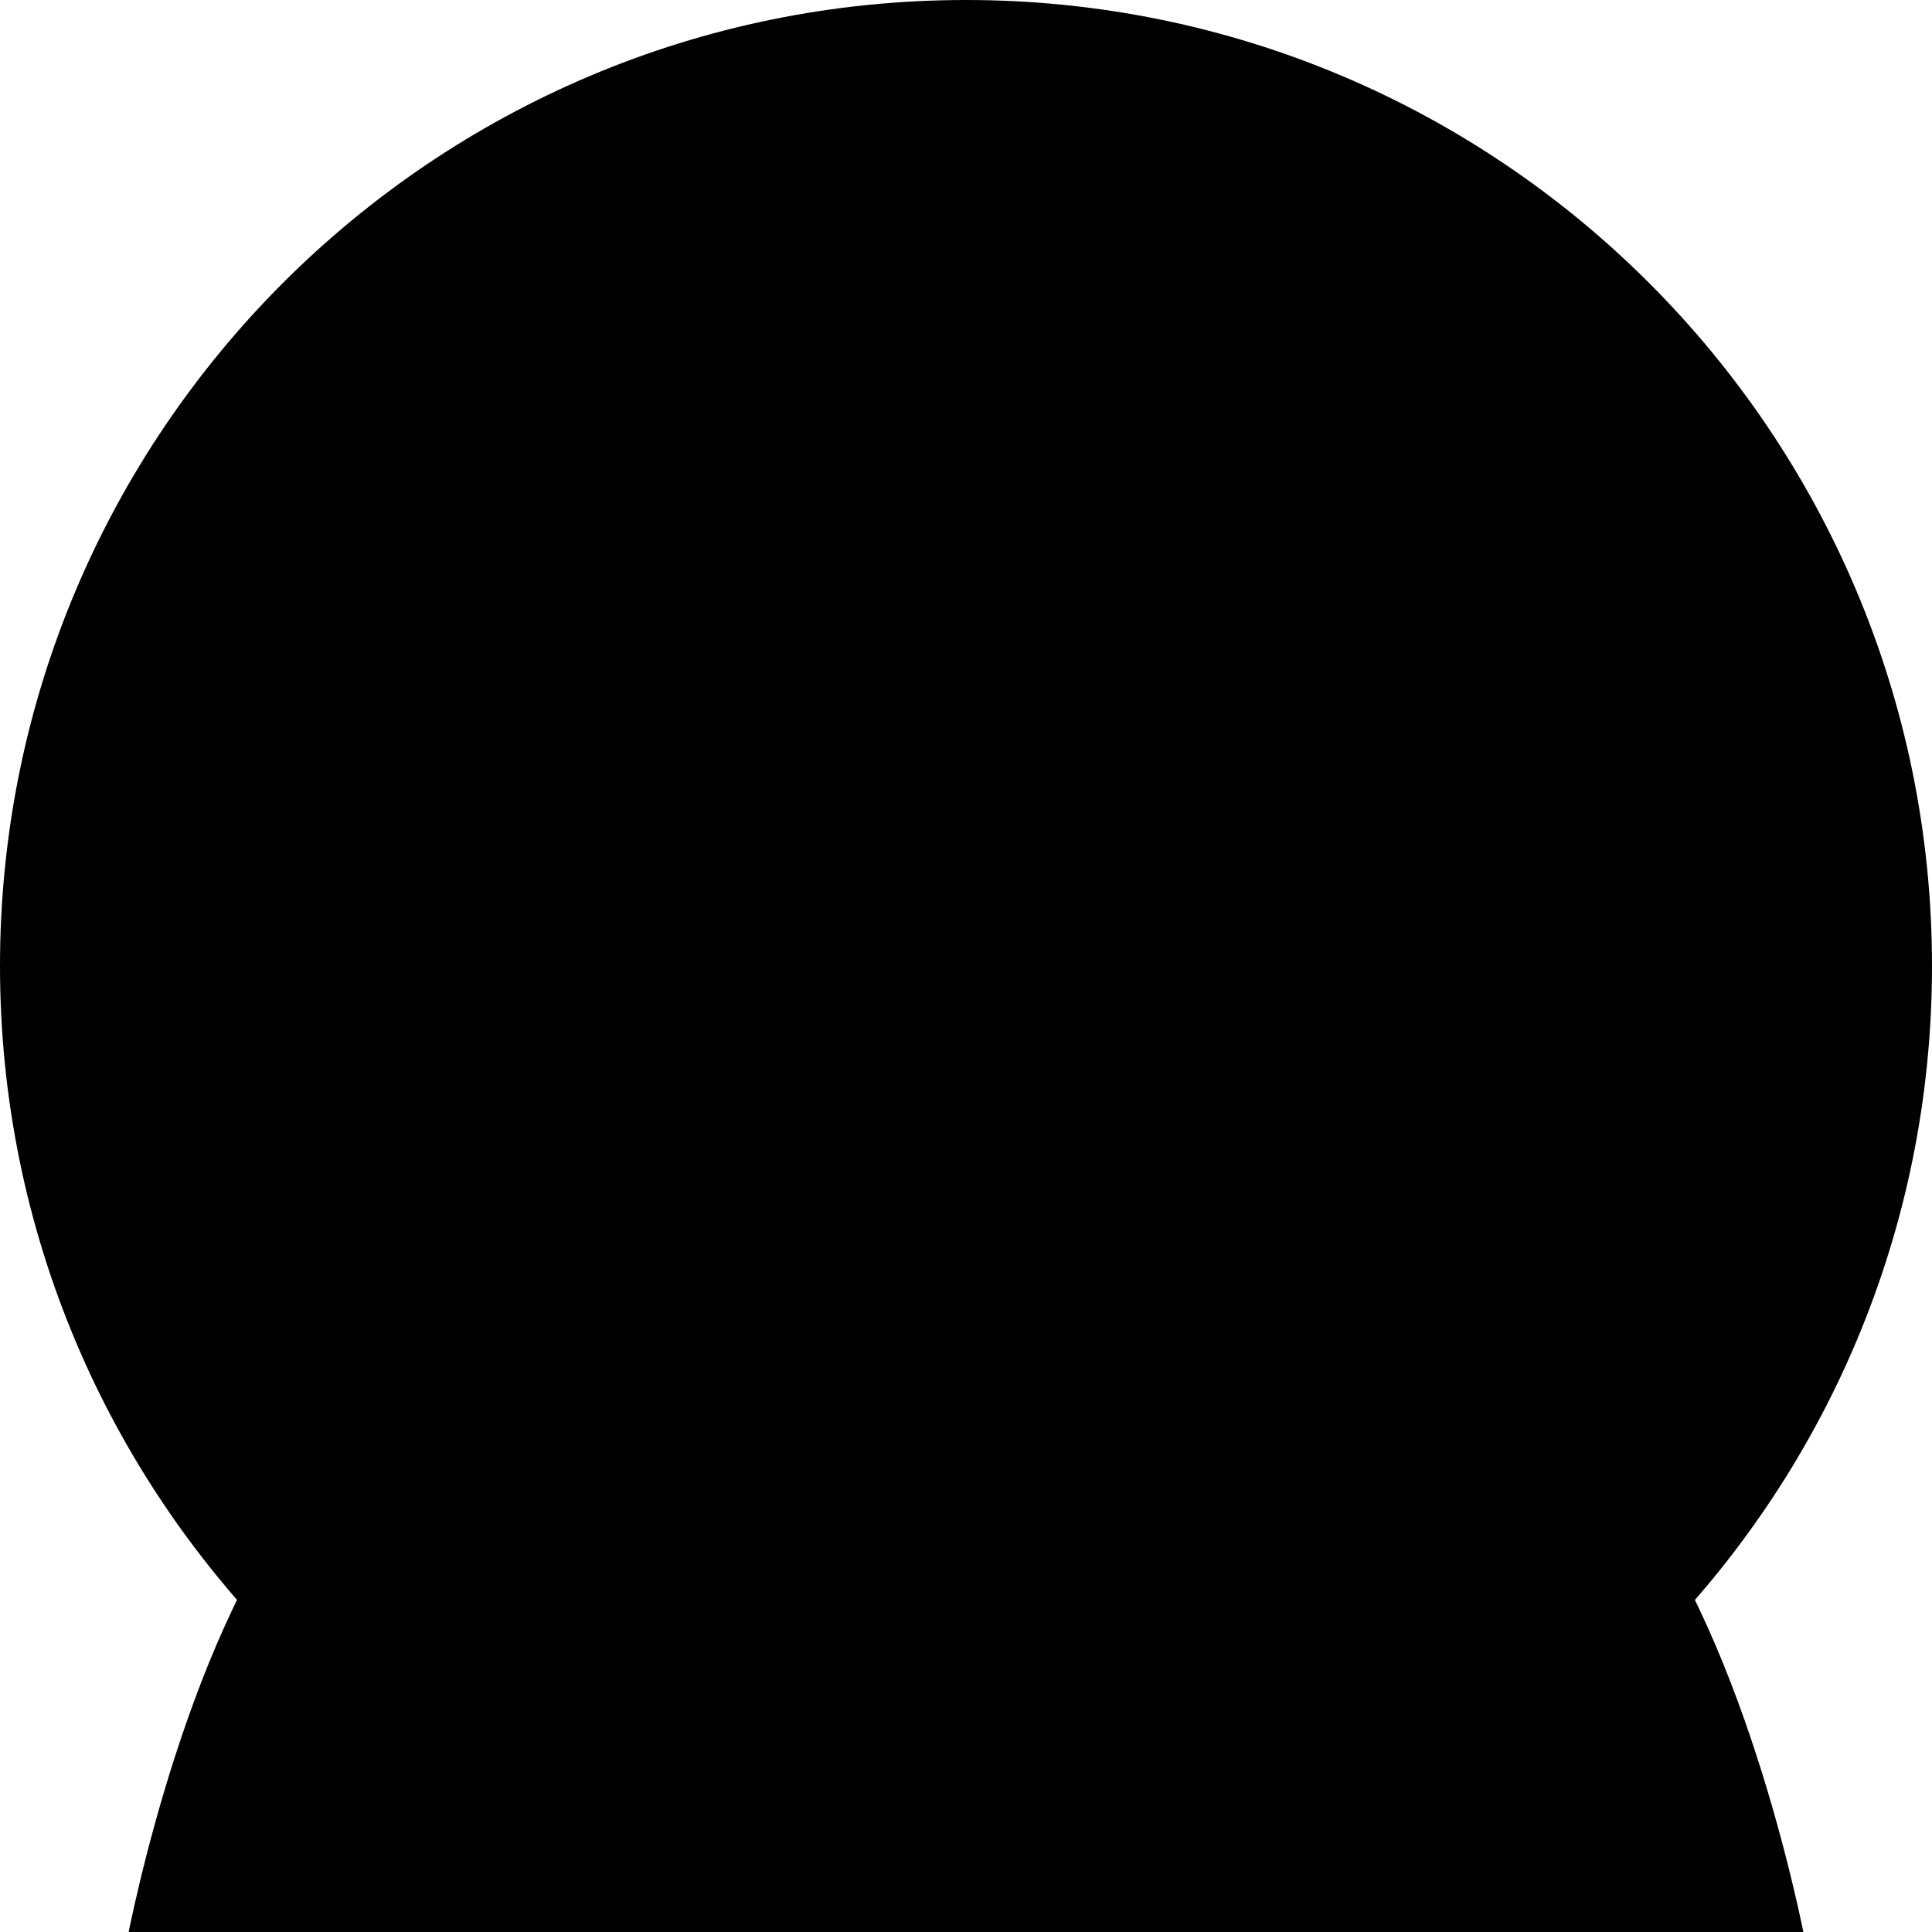
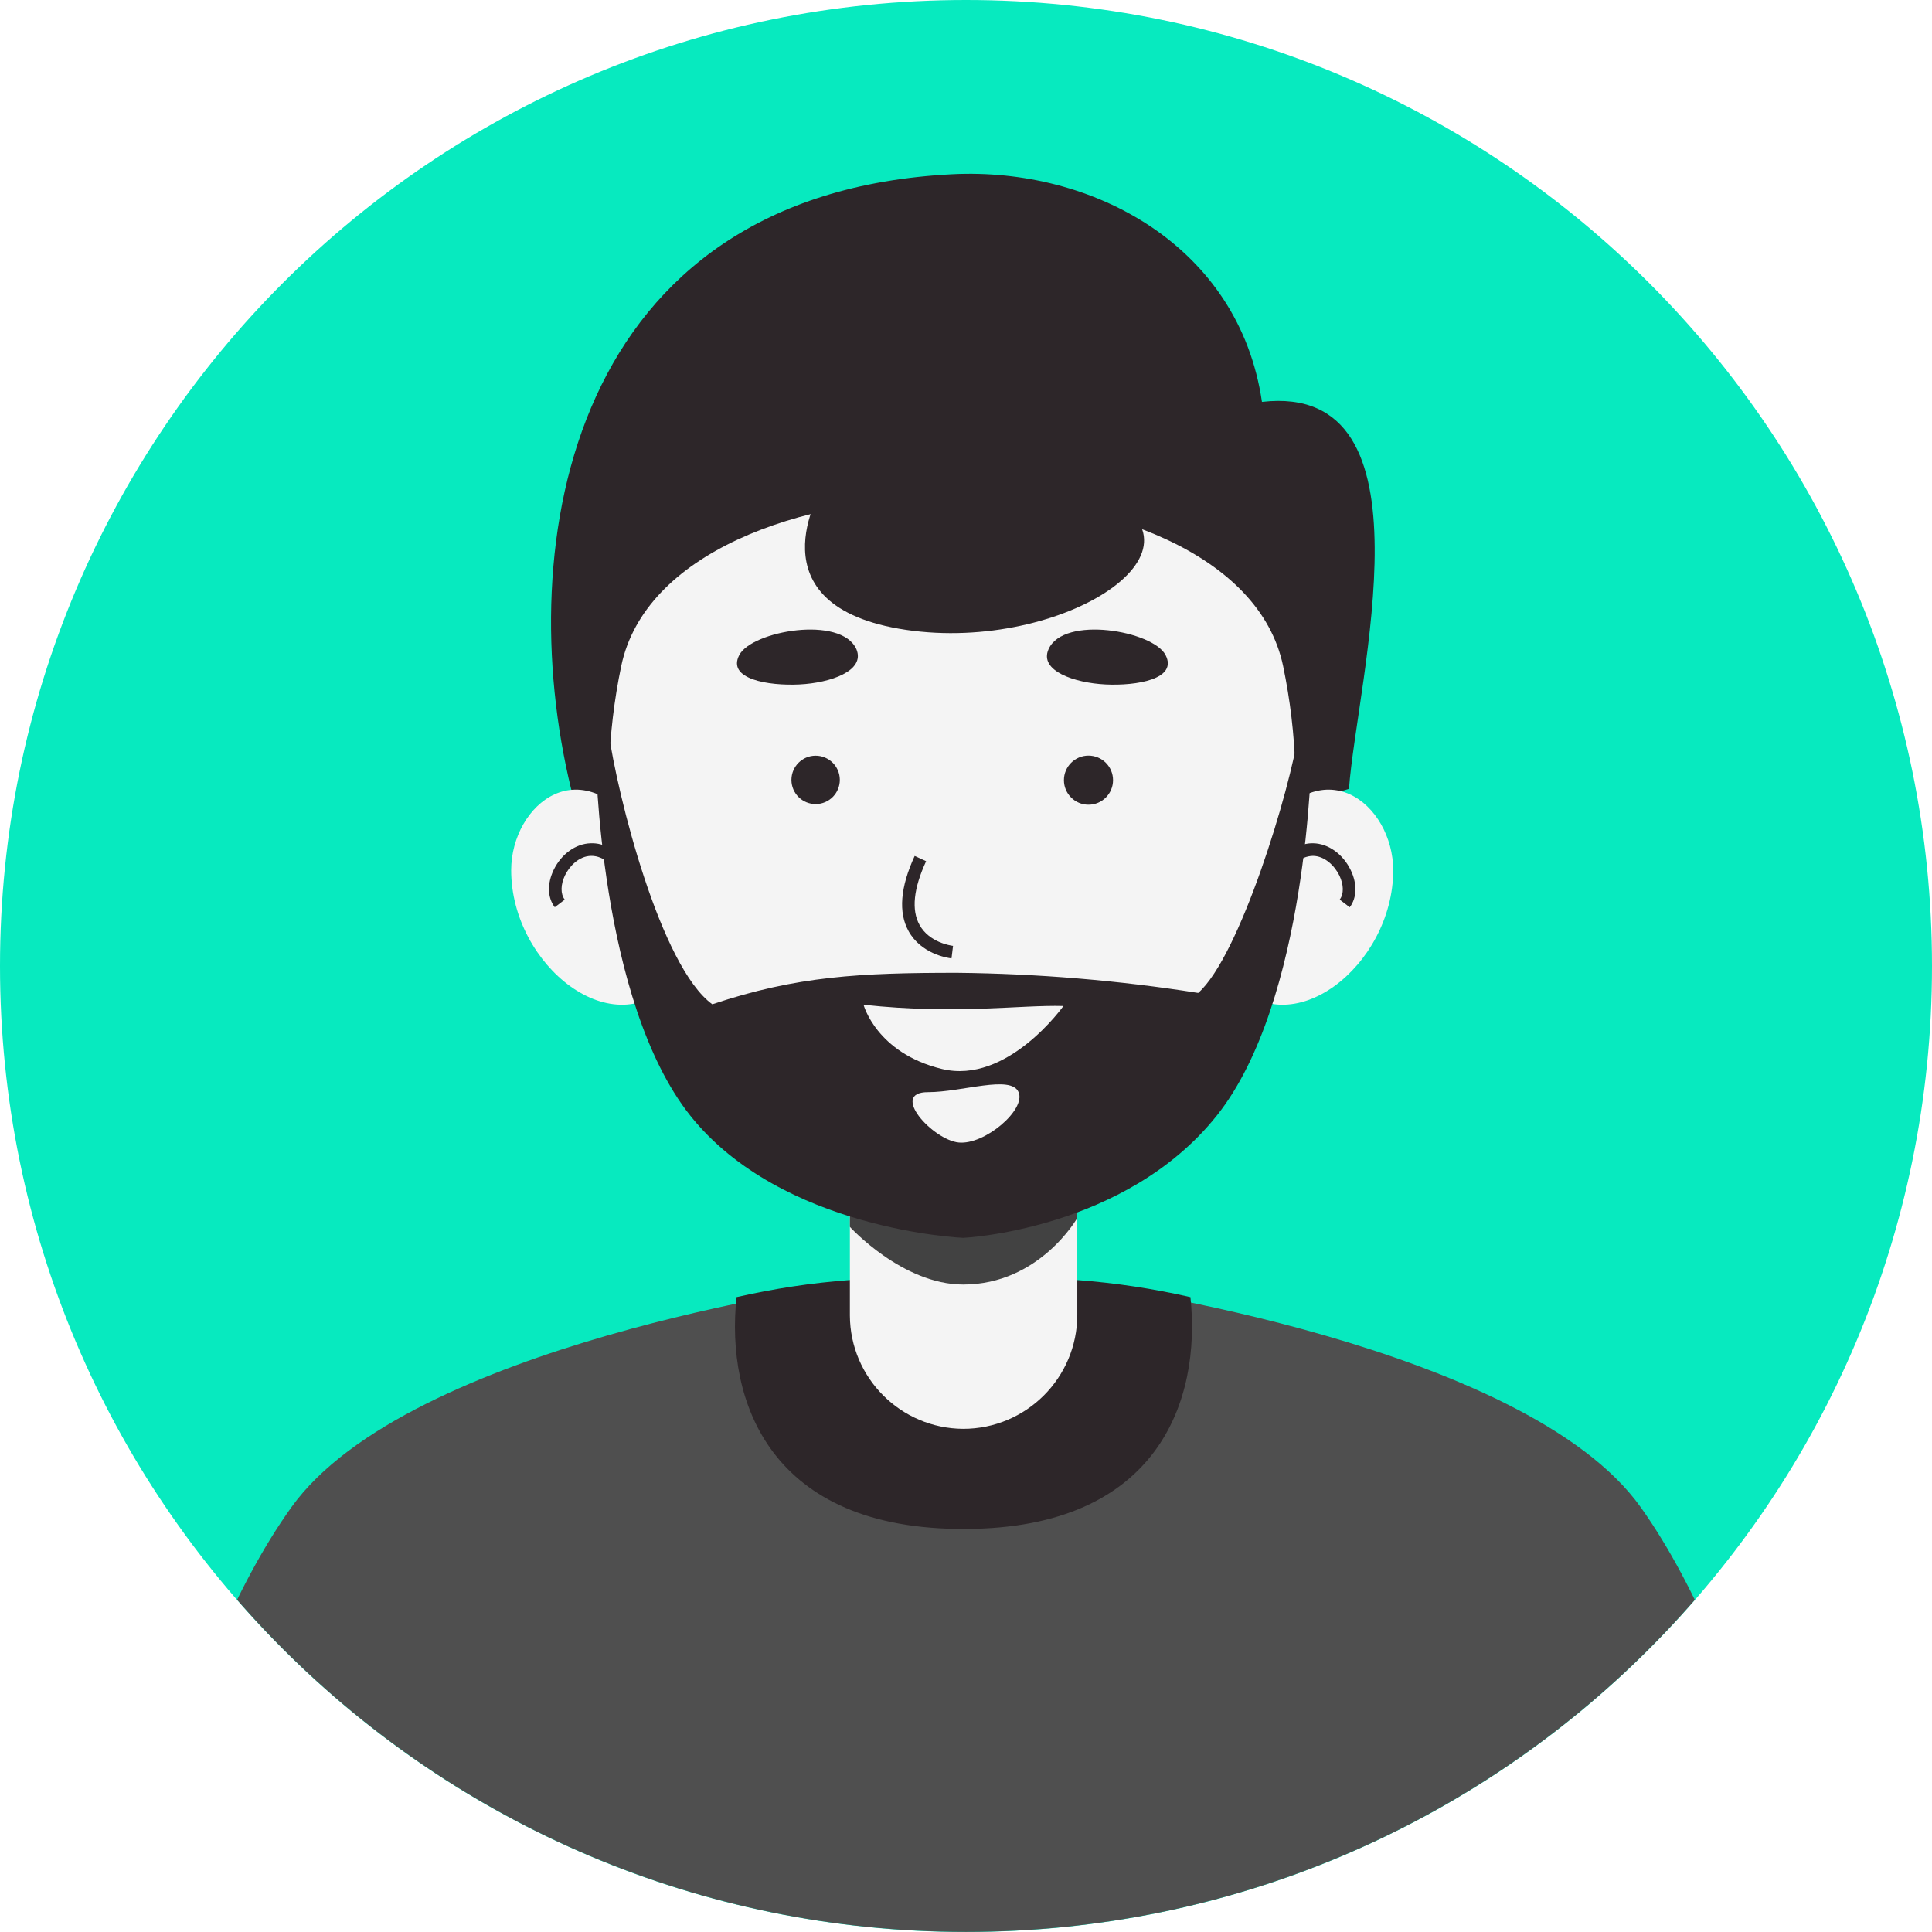
<svg xmlns="http://www.w3.org/2000/svg" id="_레이어_2" viewBox="0 0 480 480">
  <defs>
    <style>.cls-1{fill:none;}.cls-2{clip-path:url(#clippath);}.cls-3{fill:#f4f4f4;}.cls-4{fill:#07eabf;}.cls-5{fill:#424242;}.cls-6{fill:#2d2629;}.cls-7{fill:#4f4f4f;}</style>
    <clipPath id="clippath">
-       <circle className="cls-1" cx="240" cy="240" r="239.97" />
+       <circle class="cls-1" cx="240" cy="240" r="239.97" />
    </clipPath>
  </defs>
  <g id="_레이어_1-2">
    <g id="_그룹_79">
-       <circle id="_타원_72" className="cls-4" cx="240" cy="240" r="240" />
+       <circle id="_타원_72" class="cls-4" cx="240" cy="240" r="240" />
      <g id="_그룹_21">
-         <g className="cls-2">
+         <g class="cls-2">
          <g id="_그룹_20">
            <g id="_그룹_19">
-               <path id="_패스_30" className="cls-6" d="M335.15,195.98c1.94-26.78,22.3-101.17-21.62-96.13-5.69-38.73-41.98-58.34-76.99-56.56-94.85,4.85-109.49,91.5-94.66,152.69,24.06,64.1,147.78,13.98,193.26,0Z" />
-               <path id="_패스_31" className="cls-7" d="M449.03,484.94H30.99s12.51-70.13,41.42-110.49c28.9-40.35,135.36-55.06,135.36-55.06l32.26,4.97,32.19-4.97s106.67,14.7,135.42,55.09c28.75,40.39,41.39,110.46,41.39,110.46Z" />
-               <path id="_패스_32" className="cls-6" d="M182.99,322.27c18.5-4.23,37.54-5.67,56.46-4.25h0c18.88-1.4,37.86,.03,56.31,4.25,2.69,25.43-7.79,57.47-55.93,57.59-48.58,.28-59.6-31.72-56.84-57.59Z" />
-               <path id="_패스_33" className="cls-3" d="M239.3,354.99h0c-15.51-.09-28.07-12.64-28.15-28.15v-54.28h56.5v54.12c-.02,15.64-12.7,28.31-28.35,28.31Z" />
-               <path id="_패스_34" className="cls-5" d="M267.64,269.4v33.22s-9.39,16.52-28.34,16.52c-15.11,0-28.15-14.33-28.15-14.33v-35.41h56.5Z" />
-               <path id="_패스_35" className="cls-3" d="M160.1,208.18c-15.33-23.27-33.1-8.32-33.1,8.04,0,23.71,25.75,44.14,40.45,27.12,14.7-17.02-7.35-35.16-7.35-35.16Z" />
+               <path id="_패스_30" class="cls-6" d="M335.15,195.98c1.94-26.78,22.3-101.17-21.62-96.13-5.69-38.73-41.98-58.34-76.99-56.56-94.85,4.85-109.49,91.5-94.66,152.69,24.06,64.1,147.78,13.98,193.26,0Z" />
+               <path id="_패스_31" class="cls-7" d="M449.03,484.94H30.99s12.51-70.13,41.42-110.49c28.9-40.35,135.36-55.06,135.36-55.06l32.26,4.97,32.19-4.97s106.67,14.7,135.42,55.09c28.75,40.39,41.39,110.46,41.39,110.46Z" />
+               <path id="_패스_32" class="cls-6" d="M182.99,322.27c18.5-4.23,37.54-5.67,56.46-4.25h0c18.88-1.4,37.86,.03,56.31,4.25,2.69,25.43-7.79,57.47-55.93,57.59-48.58,.28-59.6-31.72-56.84-57.59Z" />
+               <path id="_패스_33" class="cls-3" d="M239.3,354.99h0c-15.51-.09-28.07-12.64-28.15-28.15v-54.28h56.5v54.12c-.02,15.64-12.7,28.31-28.35,28.31Z" />
+               <path id="_패스_34" class="cls-5" d="M267.64,269.4v33.22s-9.39,16.52-28.34,16.52c-15.11,0-28.15-14.33-28.15-14.33v-35.41h56.5Z" />
+               <path id="_패스_35" class="cls-3" d="M160.1,208.18c-15.33-23.27-33.1-8.32-33.1,8.04,0,23.71,25.75,44.14,40.45,27.12,14.7-17.02-7.35-35.16-7.35-35.16Z" />
              <g id="_그룹_16">
-                 <path id="_패스_36" className="cls-6" d="M137.83,225.4c-1.82-2.39-1.92-5.86-.27-9.28,1.9-3.94,5.51-6.53,9.21-6.61,3.11-.12,7.4,1.41,11.36,8.8l-2.76,1.48c-2.51-4.68-5.42-7.15-8.42-7.15h-.12c-3.08,.07-5.4,2.65-6.46,4.84-1.11,2.31-1.14,4.62-.06,6.03l-2.49,1.9Z" />
+                 <path id="_패스_36" class="cls-6" d="M137.83,225.4c-1.82-2.39-1.92-5.86-.27-9.28,1.9-3.94,5.51-6.53,9.21-6.61,3.11-.12,7.4,1.41,11.36,8.8l-2.76,1.48c-2.51-4.68-5.42-7.15-8.42-7.15h-.12c-3.08,.07-5.4,2.65-6.46,4.84-1.11,2.31-1.14,4.62-.06,6.03l-2.49,1.9Z" />
              </g>
-               <path id="_패스_37" className="cls-3" d="M313.07,208.18c15.3-23.27,33.07-8.32,33.07,8.04,0,23.71-25.71,44.14-40.42,27.12-14.7-17.02,7.35-35.16,7.35-35.16Z" />
+               <path id="_패스_37" class="cls-3" d="M313.07,208.18c15.3-23.27,33.07-8.32,33.07,8.04,0,23.71-25.71,44.14-40.42,27.12-14.7-17.02,7.35-35.16,7.35-35.16Z" />
              <g id="_그룹_17">
-                 <path id="_패스_38" className="cls-6" d="M335.33,225.4l-2.49-1.89c1.07-1.4,1.03-3.71-.09-6.02-1.16-2.38-3.62-4.81-6.53-4.85-3.05,.04-5.93,2.41-8.42,7.14l-2.77-1.46c3.89-7.37,8.38-8.9,11.24-8.81,3.72,.06,7.36,2.66,9.29,6.62,1.67,3.43,1.58,6.89-.22,9.28Z" />
+                 <path id="_패스_38" class="cls-6" d="M335.33,225.4l-2.49-1.89c1.07-1.4,1.03-3.71-.09-6.02-1.16-2.38-3.62-4.81-6.53-4.85-3.05,.04-5.93,2.41-8.42,7.14l-2.77-1.46c3.89-7.37,8.38-8.9,11.24-8.81,3.72,.06,7.36,2.66,9.29,6.62,1.67,3.43,1.58,6.89-.22,9.28Z" />
              </g>
-               <path id="_패스_39" className="cls-3" d="M236.49,299.53c-60.5,0-96.29-66.16-82.15-134.04,11.67-55.93,152.78-55.93,164.45,0,14.14,67.88-21.74,134.08-82.3,134.04Z" />
-               <path id="_패스_40" className="cls-6" d="M325.8,187.76s-.78,60.94-23.52,89.44c-22.74,28.5-62.97,30.34-62.97,30.34,0,0-45.08-1.85-67.79-30.34s-23.52-89.44-23.52-89.44l3.13-6.26c2.28,16.33,12.98,58.65,25.84,68.01,21.02-7.04,36.79-7.82,60.81-7.82,20.06,.21,40.09,1.88,59.91,5,10.32-9.1,22.84-50.33,25.03-65.19l3.1,6.26Z" />
-               <path id="_패스_41" className="cls-3" d="M228.42,231.55c6.26,3.13,20.27-3.6,20.55,0s-7.45,6.82-10.26,6.82-10.29-6.82-10.29-6.82Z" />
+               <path id="_패스_39" class="cls-3" d="M236.49,299.53c-60.5,0-96.29-66.16-82.15-134.04,11.67-55.93,152.78-55.93,164.45,0,14.14,67.88-21.74,134.08-82.3,134.04Z" />
+               <path id="_패스_40" class="cls-6" d="M325.8,187.76s-.78,60.94-23.52,89.44c-22.74,28.5-62.97,30.34-62.97,30.34,0,0-45.08-1.85-67.79-30.34s-23.52-89.44-23.52-89.44l3.13-6.26c2.28,16.33,12.98,58.65,25.84,68.01,21.02-7.04,36.79-7.82,60.81-7.82,20.06,.21,40.09,1.88,59.91,5,10.32-9.1,22.84-50.33,25.03-65.19l3.1,6.26Z" />
+               <path id="_패스_41" class="cls-3" d="M228.42,231.55c6.26,3.13,20.27-3.6,20.55,0s-7.45,6.82-10.26,6.82-10.29-6.82-10.29-6.82Z" />
              <g id="_그룹_18">
-                 <path id="_패스_42" className="cls-6" d="M236.39,238.11c-1.23-.15-7.56-1.2-10.65-6.76-2.58-4.64-2.07-10.93,1.51-18.69l2.84,1.31c-3.14,6.8-3.69,12.13-1.62,15.85,2.41,4.33,7.71,5.1,8.31,5.18l-.38,3.1Z" />
+                 <path id="_패스_42" class="cls-6" d="M236.39,238.11c-1.23-.15-7.56-1.2-10.65-6.76-2.58-4.64-2.07-10.93,1.51-18.69l2.84,1.31c-3.14,6.8-3.69,12.13-1.62,15.85,2.41,4.33,7.71,5.1,8.31,5.18l-.38,3.1Z" />
              </g>
-               <path id="_패스_43" className="cls-3" d="M214.56,249.63c23.15,2.5,38.63,0,49.64,.31,0,0-13.89,19.61-30.19,15.64s-19.46-15.95-19.46-15.95Z" />
-               <path id="_패스_44" className="cls-6" d="M212.77,161.29c-3.79-8.45-25.93-4.57-29.09,1.44s7.26,7.7,14.95,7.32,16.42-3.38,14.14-8.76Z" />
-               <path id="_패스_45" className="cls-6" d="M260.51,161.29c3.75-8.45,25.93-4.57,29.06,1.44s-7.23,7.7-14.92,7.32-16.55-3.38-14.14-8.76Z" />
-               <path id="_패스_46" className="cls-3" d="M230.57,271.34c8.48,0,20.61-4.38,22.49,0s-8.45,13.17-14.89,12.51-17.27-12.54-7.6-12.51Z" />
-               <path id="_패스_47" className="cls-6" d="M196.63,193.82c.03,3.32,2.75,5.98,6.07,5.95s5.98-2.75,5.95-6.07-2.75-5.98-6.07-5.95c-3.27,.03-5.91,2.68-5.95,5.95v.12Z" />
-               <circle id="_타원_72-2" className="cls-6" cx="270.43" cy="193.83" r="6.1" />
-               <path id="_패스_48" className="cls-6" d="M190.22,124.6l14.08-3.41s-18.36,29.47,20.77,35.29,79.86-20.83,47.36-34.41l11.82-.78-28.44-21.9-65.6,25.21Z" />
+               <path id="_패스_43" class="cls-3" d="M214.56,249.63c23.15,2.5,38.63,0,49.64,.31,0,0-13.89,19.61-30.19,15.64s-19.46-15.95-19.46-15.95Z" />
+               <path id="_패스_44" class="cls-6" d="M212.77,161.29c-3.79-8.45-25.93-4.57-29.09,1.44s7.26,7.7,14.95,7.32,16.42-3.38,14.14-8.76Z" />
+               <path id="_패스_45" class="cls-6" d="M260.51,161.29c3.75-8.45,25.93-4.57,29.06,1.44s-7.23,7.7-14.92,7.32-16.55-3.38-14.14-8.76Z" />
+               <path id="_패스_46" class="cls-3" d="M230.57,271.34c8.48,0,20.61-4.38,22.49,0s-8.45,13.17-14.89,12.51-17.27-12.54-7.6-12.51Z" />
+               <path id="_패스_47" class="cls-6" d="M196.63,193.82c.03,3.32,2.75,5.98,6.07,5.95s5.98-2.75,5.95-6.07-2.75-5.98-6.07-5.95c-3.27,.03-5.91,2.68-5.95,5.95v.12Z" />
+               <circle id="_타원_72-2" class="cls-6" cx="270.43" cy="193.83" r="6.1" />
+               <path id="_패스_48" class="cls-6" d="M190.22,124.6l14.08-3.41s-18.36,29.47,20.77,35.29,79.86-20.83,47.36-34.41l11.82-.78-28.44-21.9-65.6,25.21Z" />
            </g>
          </g>
        </g>
      </g>
    </g>
  </g>
</svg>
